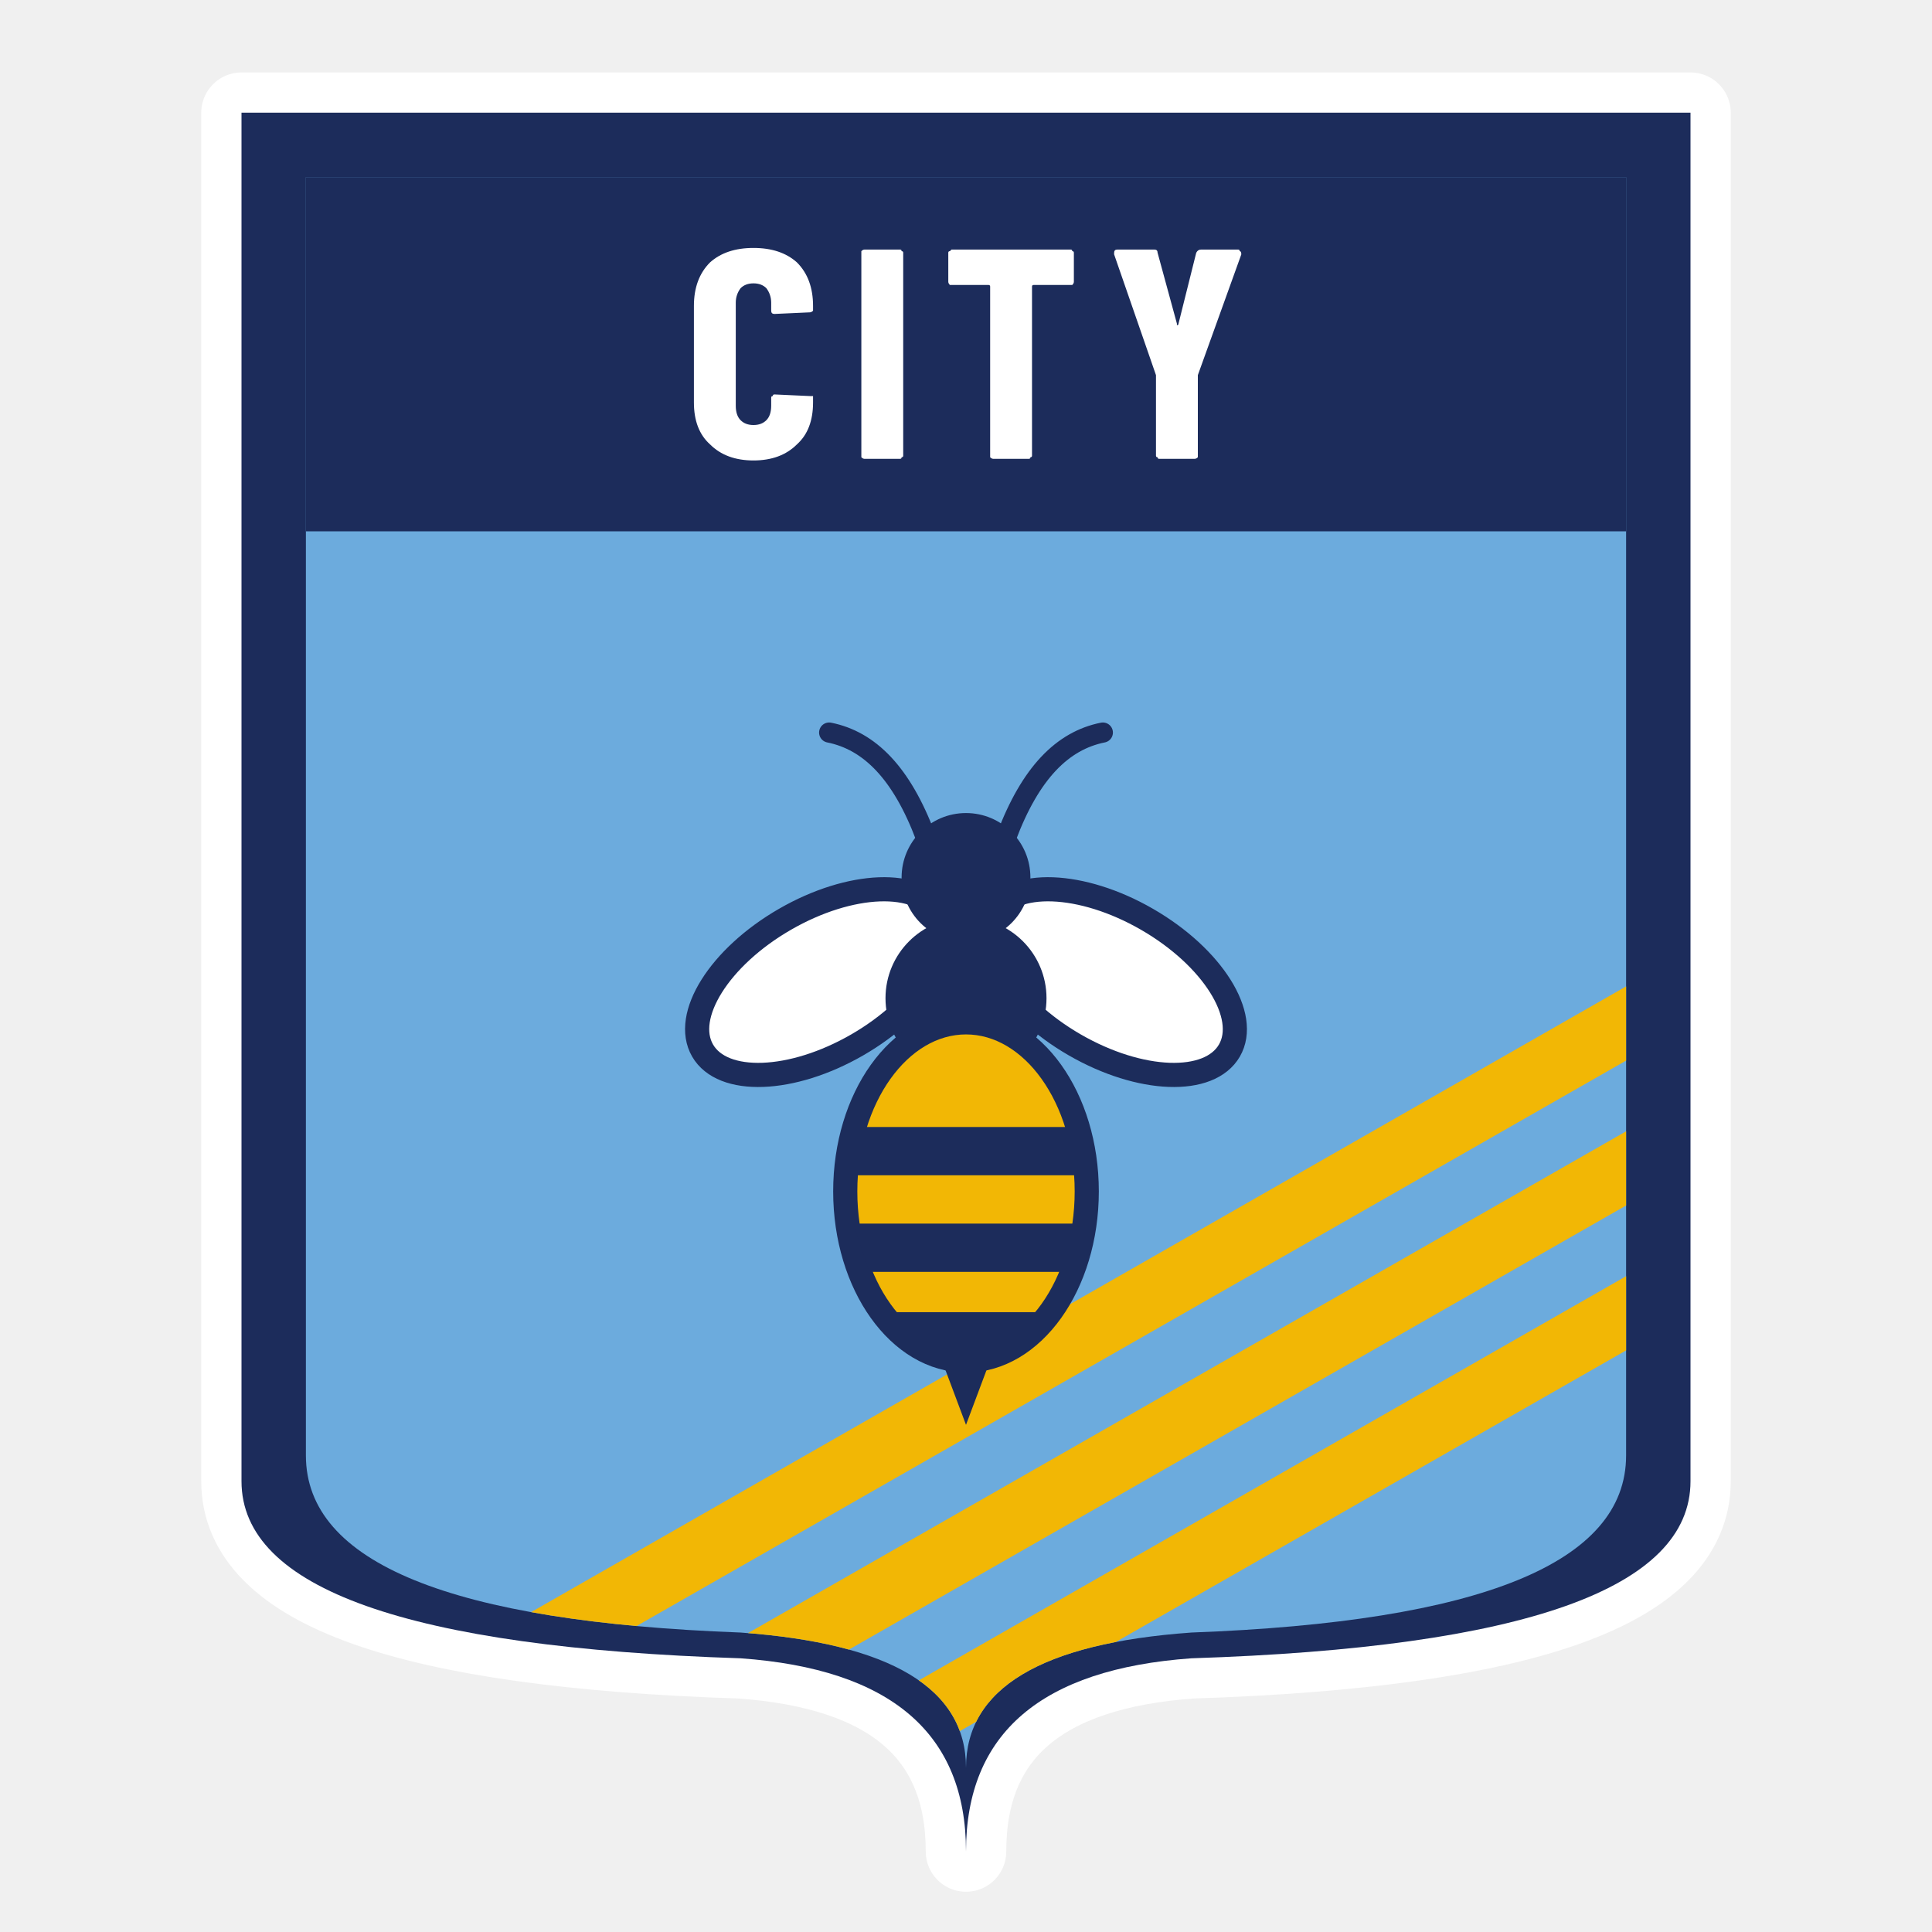
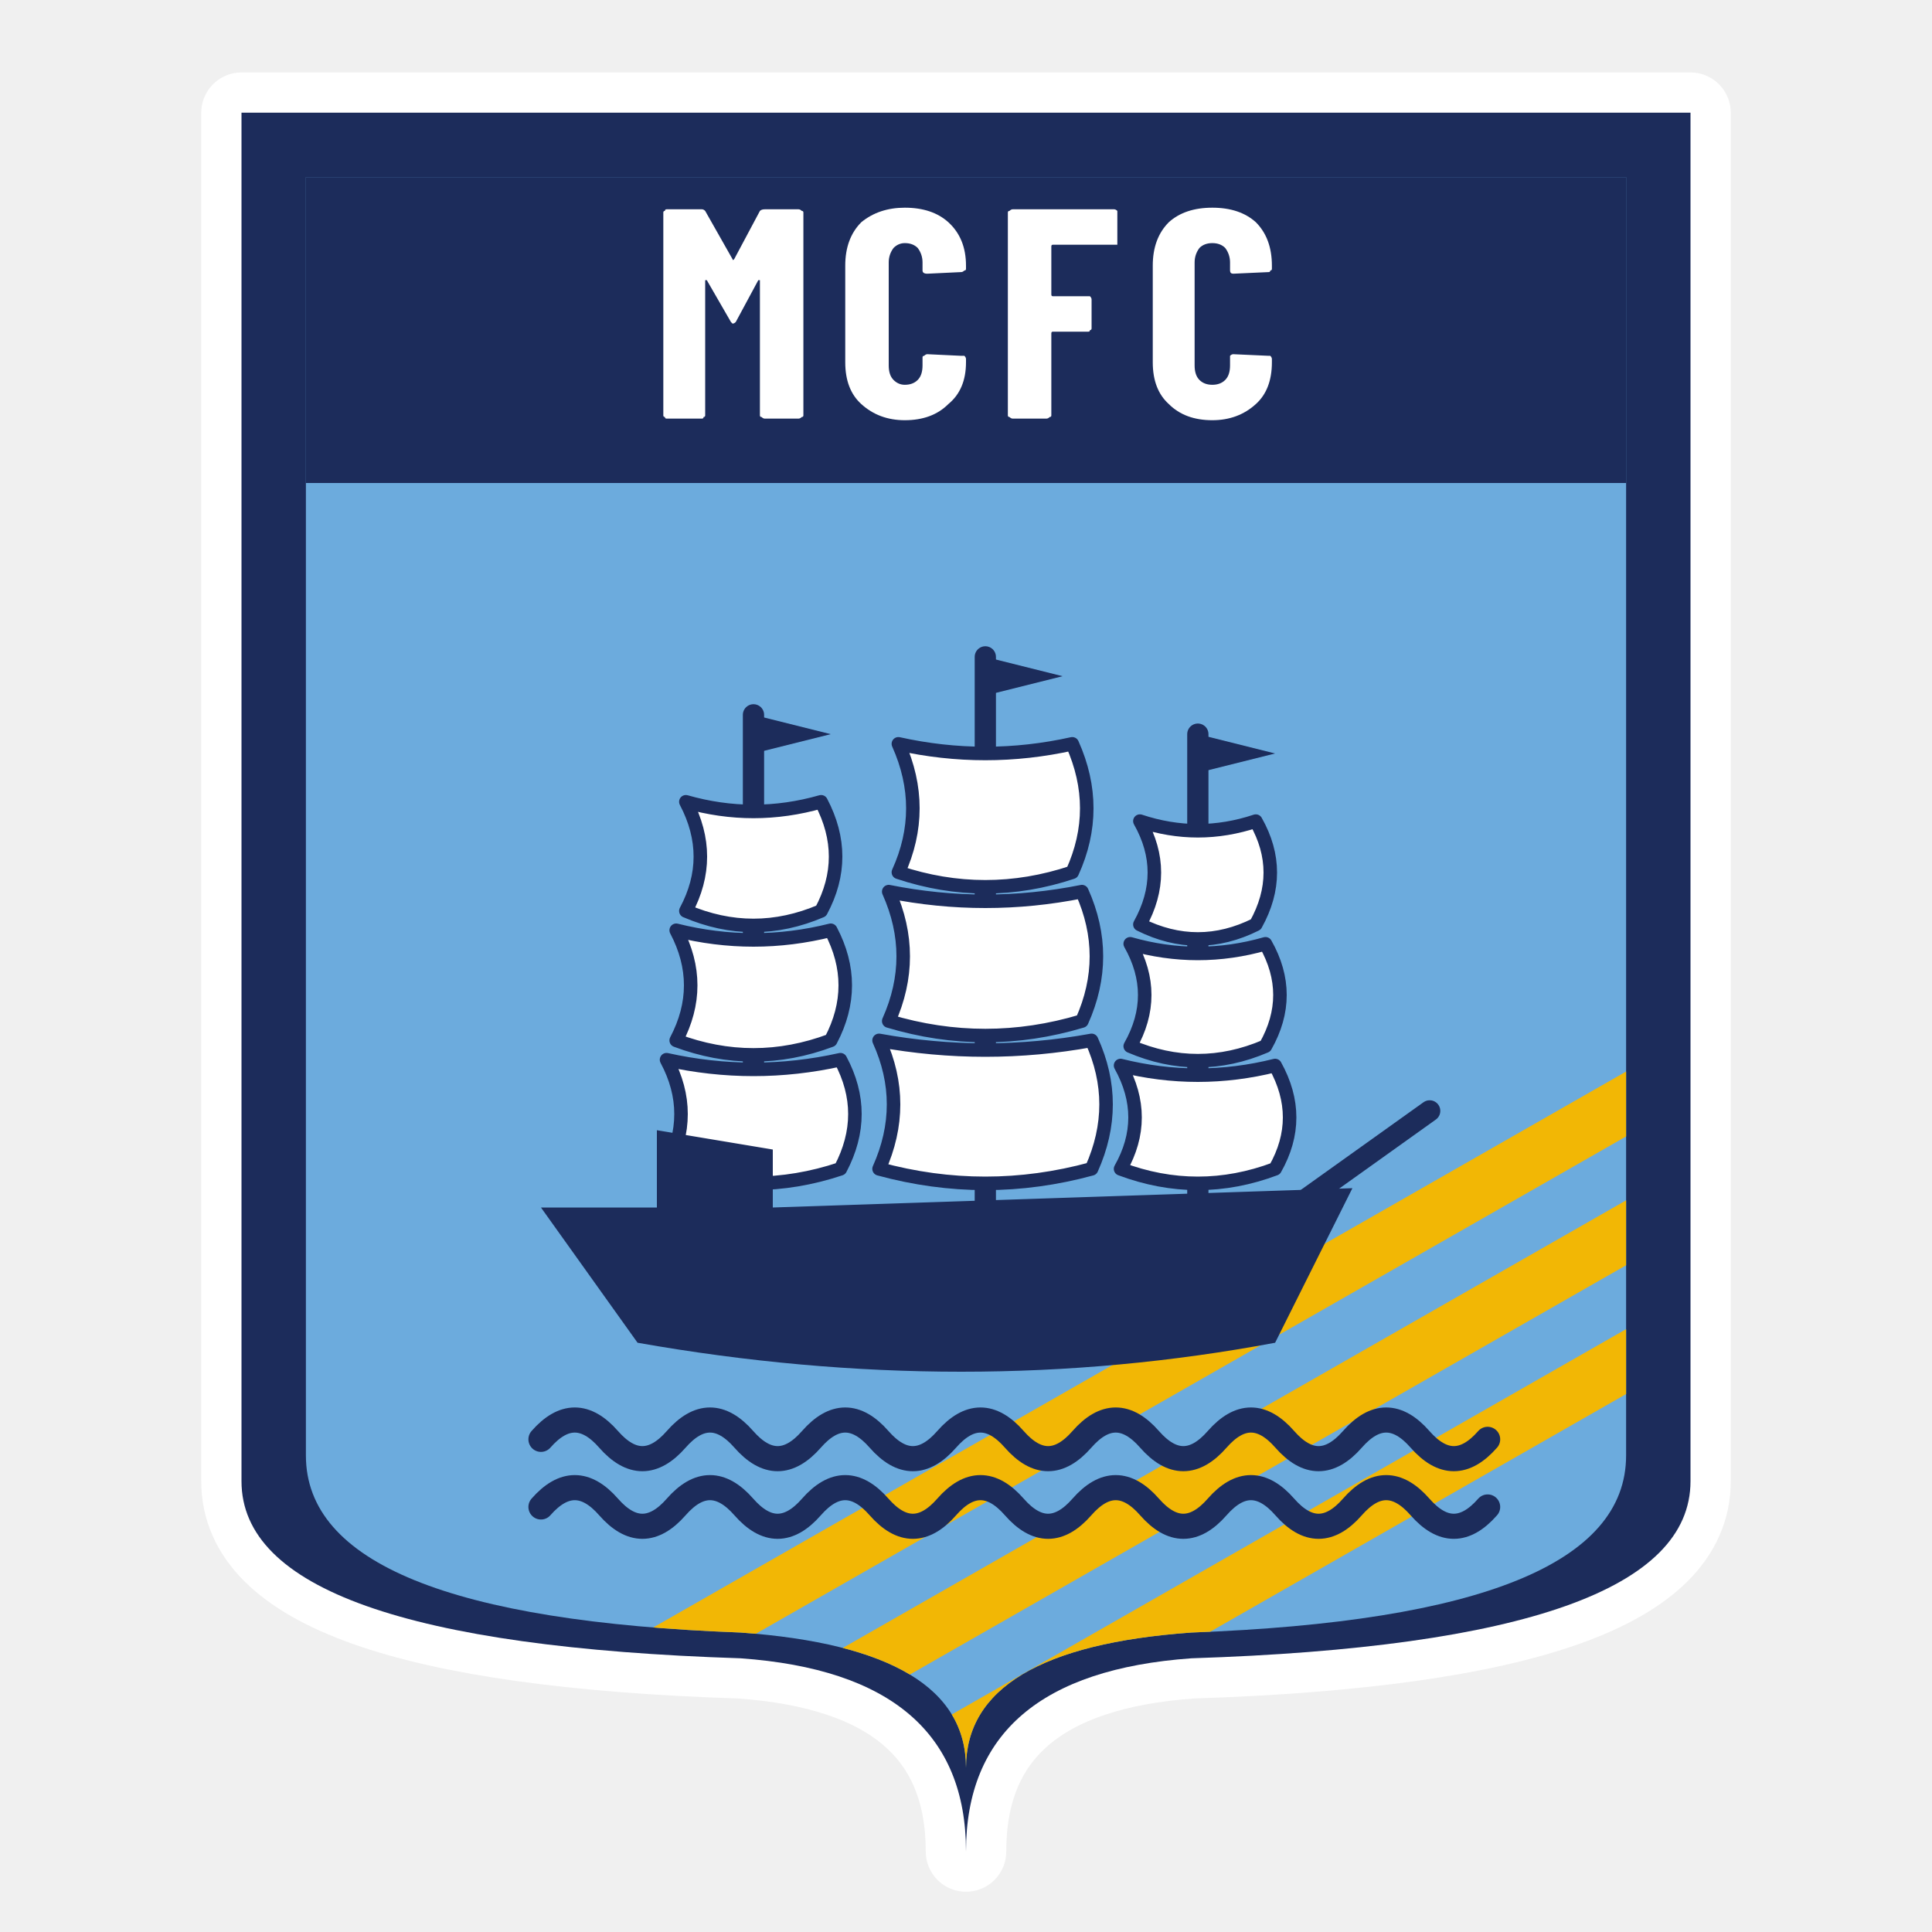
<svg xmlns="http://www.w3.org/2000/svg" viewBox="0 0 120 120" width="120" height="120">
  <defs>
    <clipPath id="c-manchester-city">
      <path d="M19 11L101 11L101 90.4Q101 100.4 74 101.4Q60 102.4 60 109.8Q60 102.4 46 101.4Q19 100.4 19 90.4Z" />
    </clipPath>
  </defs>
  <path d="M15 7L105 7L105 92Q105 102 74 103Q60 104 60 115Q60 104 46 103Q15 102 15 92Z" fill="#fff" stroke="#fff" stroke-width="5" stroke-linejoin="round" />
  <path d="M15 7L105 7L105 92Q105 102 74 103Q60 104 60 115Q60 104 46 103Q15 102 15 92Z" fill="#1c2c5b" />
  <path d="M19 11L101 11L101 90.4Q101 100.4 74 101.4Q60 102.4 60 109.8Q60 102.4 46 101.4Q19 100.4 19 90.4Z" fill="#6cabdd" />
  <g clip-path="url(#c-manchester-city)">
-     <path d="M-10 127L130 47M-10 136L130 56M-10 145L130 65" stroke="#f2b705" stroke-width="4" fill="none" />
+     <path d="M-10 132L130 52M-10 140L130 60M-10 148L130 68" stroke="#f2b705" stroke-width="3.5" fill="none" />
  </g>
  <g clip-path="url(#c-manchester-city)">
-     <rect x="0" y="0" width="120" height="33" fill="#1c2c5b" />
+     <rect x="0" y="0" width="120" height="30" fill="#1c2c5b" />
  </g>
-   <path d="M43.1 25L43.1 19Q43.1 17.3 44.1 16.3Q45.1 15.4 46.8 15.4Q48.5 15.4 49.5 16.3Q50.5 17.3 50.5 19L50.5 19.2Q50.5 19.3 50.5 19.3Q50.4 19.4 50.3 19.4L48.1 19.5Q47.9 19.5 47.9 19.3L47.9 18.8Q47.9 18.3 47.6 17.9Q47.3 17.6 46.8 17.6Q46.3 17.6 46 17.9Q45.7 18.3 45.7 18.8L45.7 25.2Q45.7 25.8 46 26.1Q46.3 26.4 46.8 26.4Q47.3 26.4 47.6 26.1Q47.9 25.8 47.9 25.2L47.9 24.7Q47.9 24.6 48 24.6Q48 24.5 48.1 24.5L50.3 24.6Q50.4 24.6 50.5 24.6Q50.5 24.7 50.5 24.8L50.5 25Q50.5 26.7 49.5 27.6Q48.5 28.6 46.8 28.6Q45.1 28.6 44.1 27.6Q43.1 26.7 43.1 25ZM53.5 28.3L53.5 15.7Q53.5 15.6 53.5 15.6Q53.6 15.5 53.7 15.5L55.9 15.5Q56 15.5 56 15.6Q56.1 15.6 56.1 15.7L56.1 28.3Q56.1 28.4 56 28.4Q56 28.5 55.9 28.5L53.7 28.5Q53.6 28.5 53.5 28.4Q53.5 28.4 53.5 28.3ZM66.7 15.7L66.7 17.5Q66.7 17.6 66.6 17.7Q66.6 17.7 66.5 17.7L64.2 17.7Q64.1 17.7 64.1 17.8L64.1 28.3Q64.1 28.4 64 28.4Q64 28.5 63.9 28.5L61.7 28.5Q61.6 28.5 61.5 28.4Q61.5 28.4 61.5 28.3L61.5 17.8Q61.5 17.7 61.4 17.7L59.1 17.7Q59.1 17.7 59 17.7Q58.9 17.6 58.9 17.5L58.9 15.7Q58.9 15.6 59 15.6Q59.1 15.5 59.1 15.5L66.5 15.5Q66.6 15.5 66.6 15.6Q66.7 15.6 66.7 15.7ZM71.8 28.3L71.8 23.4L71.8 23.3L69.2 15.8Q69.2 15.7 69.2 15.7Q69.2 15.5 69.4 15.5L71.7 15.5Q71.9 15.5 71.9 15.7L73.1 20.1Q73.1 20.2 73.1 20.2Q73.2 20.2 73.2 20.1L74.3 15.7Q74.4 15.5 74.6 15.5L76.9 15.5Q77 15.5 77 15.6Q77.1 15.6 77.1 15.8L74.4 23.3L74.4 23.4L74.4 28.3Q74.4 28.4 74.4 28.4Q74.3 28.5 74.2 28.5L72 28.5Q71.9 28.5 71.9 28.4Q71.8 28.4 71.8 28.3Z" fill="#fff" />
-   <g transform="translate(60 66) scale(0.5) translate(-50 -50)">
-     <ellipse cx="32" cy="40" rx="17" ry="9" transform="rotate(-30 32 40)" fill="#fff" stroke="#1c2c5b" stroke-width="3" />
-     <ellipse cx="68" cy="40" rx="17" ry="9" transform="rotate(30 68 40)" fill="#fff" stroke="#1c2c5b" stroke-width="3" />
-     <path d="M45 22C42 14 38 10 33 9M55 22C58 14 62 10 67 9" fill="none" stroke="#1c2c5b" stroke-width="2.5" stroke-linecap="round" stroke-linejoin="round" />
-     <circle cx="50" cy="27" r="8" fill="#1c2c5b" />
-     <circle cx="50" cy="42" r="10" fill="#1c2c5b" />
-     <ellipse cx="50" cy="66" rx="15" ry="21" fill="#f2b705" stroke="#1c2c5b" stroke-width="3" />
-     <path d="M36 58L64 58L65 64L35 64Z" fill="#1c2c5b" />
-     <path d="M36 70L64 70L62 76L38 76Z" fill="#1c2c5b" />
-     <path d="M40 81L60 81L56 86L44 86Z" fill="#1c2c5b" />
-     <path d="M47 87L53 87L50 95Z" fill="#1c2c5b" />
+   <path d="M47.5 13L49.6 13Q49.7 13 49.8 13.1Q49.9 13.1 49.9 13.2L49.9 25.8Q49.9 25.9 49.8 25.9Q49.7 26 49.6 26L47.5 26Q47.4 26 47.3 25.9Q47.2 25.9 47.2 25.8L47.2 17.4Q47.2 17.4 47.2 17.4Q47.2 17.4 47.1 17.4L45.7 20Q45.6 20.1 45.5 20.1Q45.5 20.1 45.4 20L43.9 17.4Q43.9 17.4 43.9 17.4Q43.8 17.4 43.8 17.4L43.8 25.8Q43.8 25.9 43.7 25.9Q43.7 26 43.6 26L41.4 26Q41.3 26 41.3 25.9Q41.2 25.9 41.2 25.8L41.2 13.2Q41.2 13.1 41.3 13.1Q41.3 13 41.4 13L43.6 13Q43.7 13 43.8 13.1L45.5 16.1Q45.5 16.2 45.6 16.1L47.2 13.1Q47.3 13 47.5 13ZM52.5 22.5L52.5 16.5Q52.5 14.8 53.5 13.8Q54.6 12.9 56.2 12.9Q57.9 12.9 58.9 13.8Q60 14.8 60 16.5L60 16.7Q60 16.8 59.9 16.8Q59.8 16.9 59.7 16.9L57.6 17Q57.3 17 57.3 16.8L57.3 16.3Q57.3 15.8 57 15.4Q56.7 15.1 56.2 15.1Q55.8 15.1 55.5 15.4Q55.2 15.8 55.2 16.3L55.2 22.7Q55.2 23.3 55.5 23.6Q55.8 23.9 56.2 23.9Q56.7 23.9 57 23.6Q57.3 23.3 57.3 22.7L57.3 22.2Q57.3 22.1 57.4 22.1Q57.5 22 57.6 22L59.7 22.1Q59.8 22.1 59.9 22.1Q60 22.2 60 22.3L60 22.5Q60 24.2 58.9 25.1Q57.9 26.1 56.2 26.1Q54.6 26.1 53.5 25.1Q52.5 24.2 52.5 22.5ZM69.2 15.2L65.4 15.2Q65.3 15.2 65.3 15.3L65.3 18.3Q65.3 18.4 65.4 18.4L67.6 18.4Q67.7 18.4 67.7 18.4Q67.8 18.5 67.8 18.6L67.8 20.4Q67.8 20.5 67.7 20.5Q67.7 20.6 67.6 20.6L65.4 20.6Q65.3 20.6 65.3 20.7L65.3 25.8Q65.3 25.9 65.2 25.9Q65.1 26 65 26L62.9 26Q62.8 26 62.7 25.9Q62.6 25.9 62.6 25.8L62.6 13.2Q62.6 13.1 62.7 13.1Q62.8 13 62.9 13L69.2 13Q69.3 13 69.4 13.1Q69.4 13.1 69.4 13.2L69.4 15Q69.4 15.1 69.4 15.2Q69.3 15.2 69.2 15.2ZM71.6 22.5L71.6 16.5Q71.6 14.8 72.6 13.8Q73.6 12.9 75.3 12.9Q77 12.9 78 13.8Q79 14.8 79 16.5L79 16.7Q79 16.8 78.9 16.8Q78.9 16.9 78.8 16.9L76.6 17Q76.4 17 76.4 16.8L76.4 16.3Q76.4 15.8 76.1 15.4Q75.8 15.1 75.3 15.1Q74.8 15.1 74.5 15.4Q74.2 15.8 74.2 16.3L74.2 22.7Q74.2 23.3 74.5 23.6Q74.8 23.9 75.3 23.9Q75.8 23.9 76.1 23.6Q76.4 23.3 76.4 22.7L76.4 22.2Q76.4 22.1 76.4 22.1Q76.5 22 76.6 22L78.8 22.1Q78.9 22.1 78.9 22.1Q79 22.2 79 22.3L79 22.5Q79 24.2 78 25.1Q76.9 26.1 75.3 26.1Q73.6 26.1 72.6 25.1Q71.6 24.2 71.6 22.5Z" fill="#fff" />
+   <g transform="translate(60 69) scale(0.6) translate(-50 -50)">
+     <path d="M28 9L28 62M52 3L52 62M74 11L74 62M84 60L98 50" fill="none" stroke="#1c2c5b" stroke-width="2.2" stroke-linecap="round" stroke-linejoin="round" />
+     <path d="M21 18Q28 20 35 18Q38 23.7 35 29.3Q28 32.3 21 29.3Q24 23.7 21 18ZM20 31.3Q28 33.3 36 31.3Q39 37 36 42.7Q28 45.7 20 42.7Q23 37 20 31.3ZM19 44.7Q28 46.7 37 44.7Q40 50.3 37 56Q28 59 19 56Q22 50.3 19 44.7ZM43 12Q52 14 61 12Q64 18.7 61 25.3Q52 28.3 43 25.3Q46 18.7 43 12ZM42 27.3Q52 29.3 62 27.3Q65 34 62 40.7Q52 43.7 42 40.7Q45 34 42 27.3ZM41 42.7Q52 44.7 63 42.7Q66 49.3 63 56Q52 59 41 56Q44 49.3 41 42.7ZM68 20Q74 22 80 20Q83 25.3 80 30.7Q74 33.7 68 30.7Q71 25.3 68 20ZM67 32.7Q74 34.7 81 32.7Q84 38 81 43.3Q74 46.3 67 43.3Q70 38 67 32.7ZM66 45.3Q74 47.3 82 45.3Q85 50.7 82 56Q74 59 66 56Q69 50.7 66 45.3Z" fill="#fff" />
+     <path d="M21 18Q28 20 35 18Q38 23.7 35 29.3Q28 32.3 21 29.3Q24 23.7 21 18ZM20 31.3Q28 33.3 36 31.3Q39 37 36 42.7Q28 45.7 20 42.7Q23 37 20 31.3ZM19 44.7Q28 46.7 37 44.7Q40 50.3 37 56Q28 59 19 56Q22 50.3 19 44.7ZM43 12Q52 14 61 12Q64 18.7 61 25.3Q52 28.3 43 25.3Q46 18.7 43 12ZM42 27.3Q52 29.3 62 27.3Q65 34 62 40.7Q52 43.7 42 40.7Q45 34 42 27.3ZM41 42.7Q52 44.7 63 42.7Q66 49.3 63 56Q52 59 41 56Q44 49.3 41 42.7ZM68 20Q74 22 80 20Q83 25.3 80 30.7Q74 33.7 68 30.7Q71 25.3 68 20ZM67 32.7Q74 34.7 81 32.7Q84 38 81 43.3Q74 46.3 67 43.3Q70 38 67 32.7ZM66 45.3Q74 47.3 82 45.3Q85 50.7 82 56Q74 59 66 56Q69 50.7 66 45.3Z" fill="none" stroke="#1c2c5b" stroke-width="1.4" stroke-linecap="round" stroke-linejoin="round" />
+     <path d="M28 9L36 11L28 13ZM52 3L60 5L52 7ZM74 11L82 13L74 15Z" fill="#1c2c5b" />
+     <path d="M6 60L18 60L18 52L30 54L30 60L90 58L82 74Q50 80 16 74Z" fill="#1c2c5b" />
+     <path d="M6 84q3.5 -4 7 0t7 0q3.5 -4 7 0t7 0q3.5 -4 7 0t7 0q3.5 -4 7 0t7 0q3.5 -4 7 0t7 0q3.5 -4 7 0t7 0q3.5 -4 7 0t7 0M6 91q3.5 -4 7 0t7 0q3.5 -4 7 0t7 0q3.5 -4 7 0t7 0q3.5 -4 7 0t7 0q3.5 -4 7 0t7 0q3.5 -4 7 0t7 0q3.5 -4 7 0t7 0" fill="none" stroke="#1c2c5b" stroke-width="2.6" stroke-linecap="round" stroke-linejoin="round" />
  </g>
</svg>
